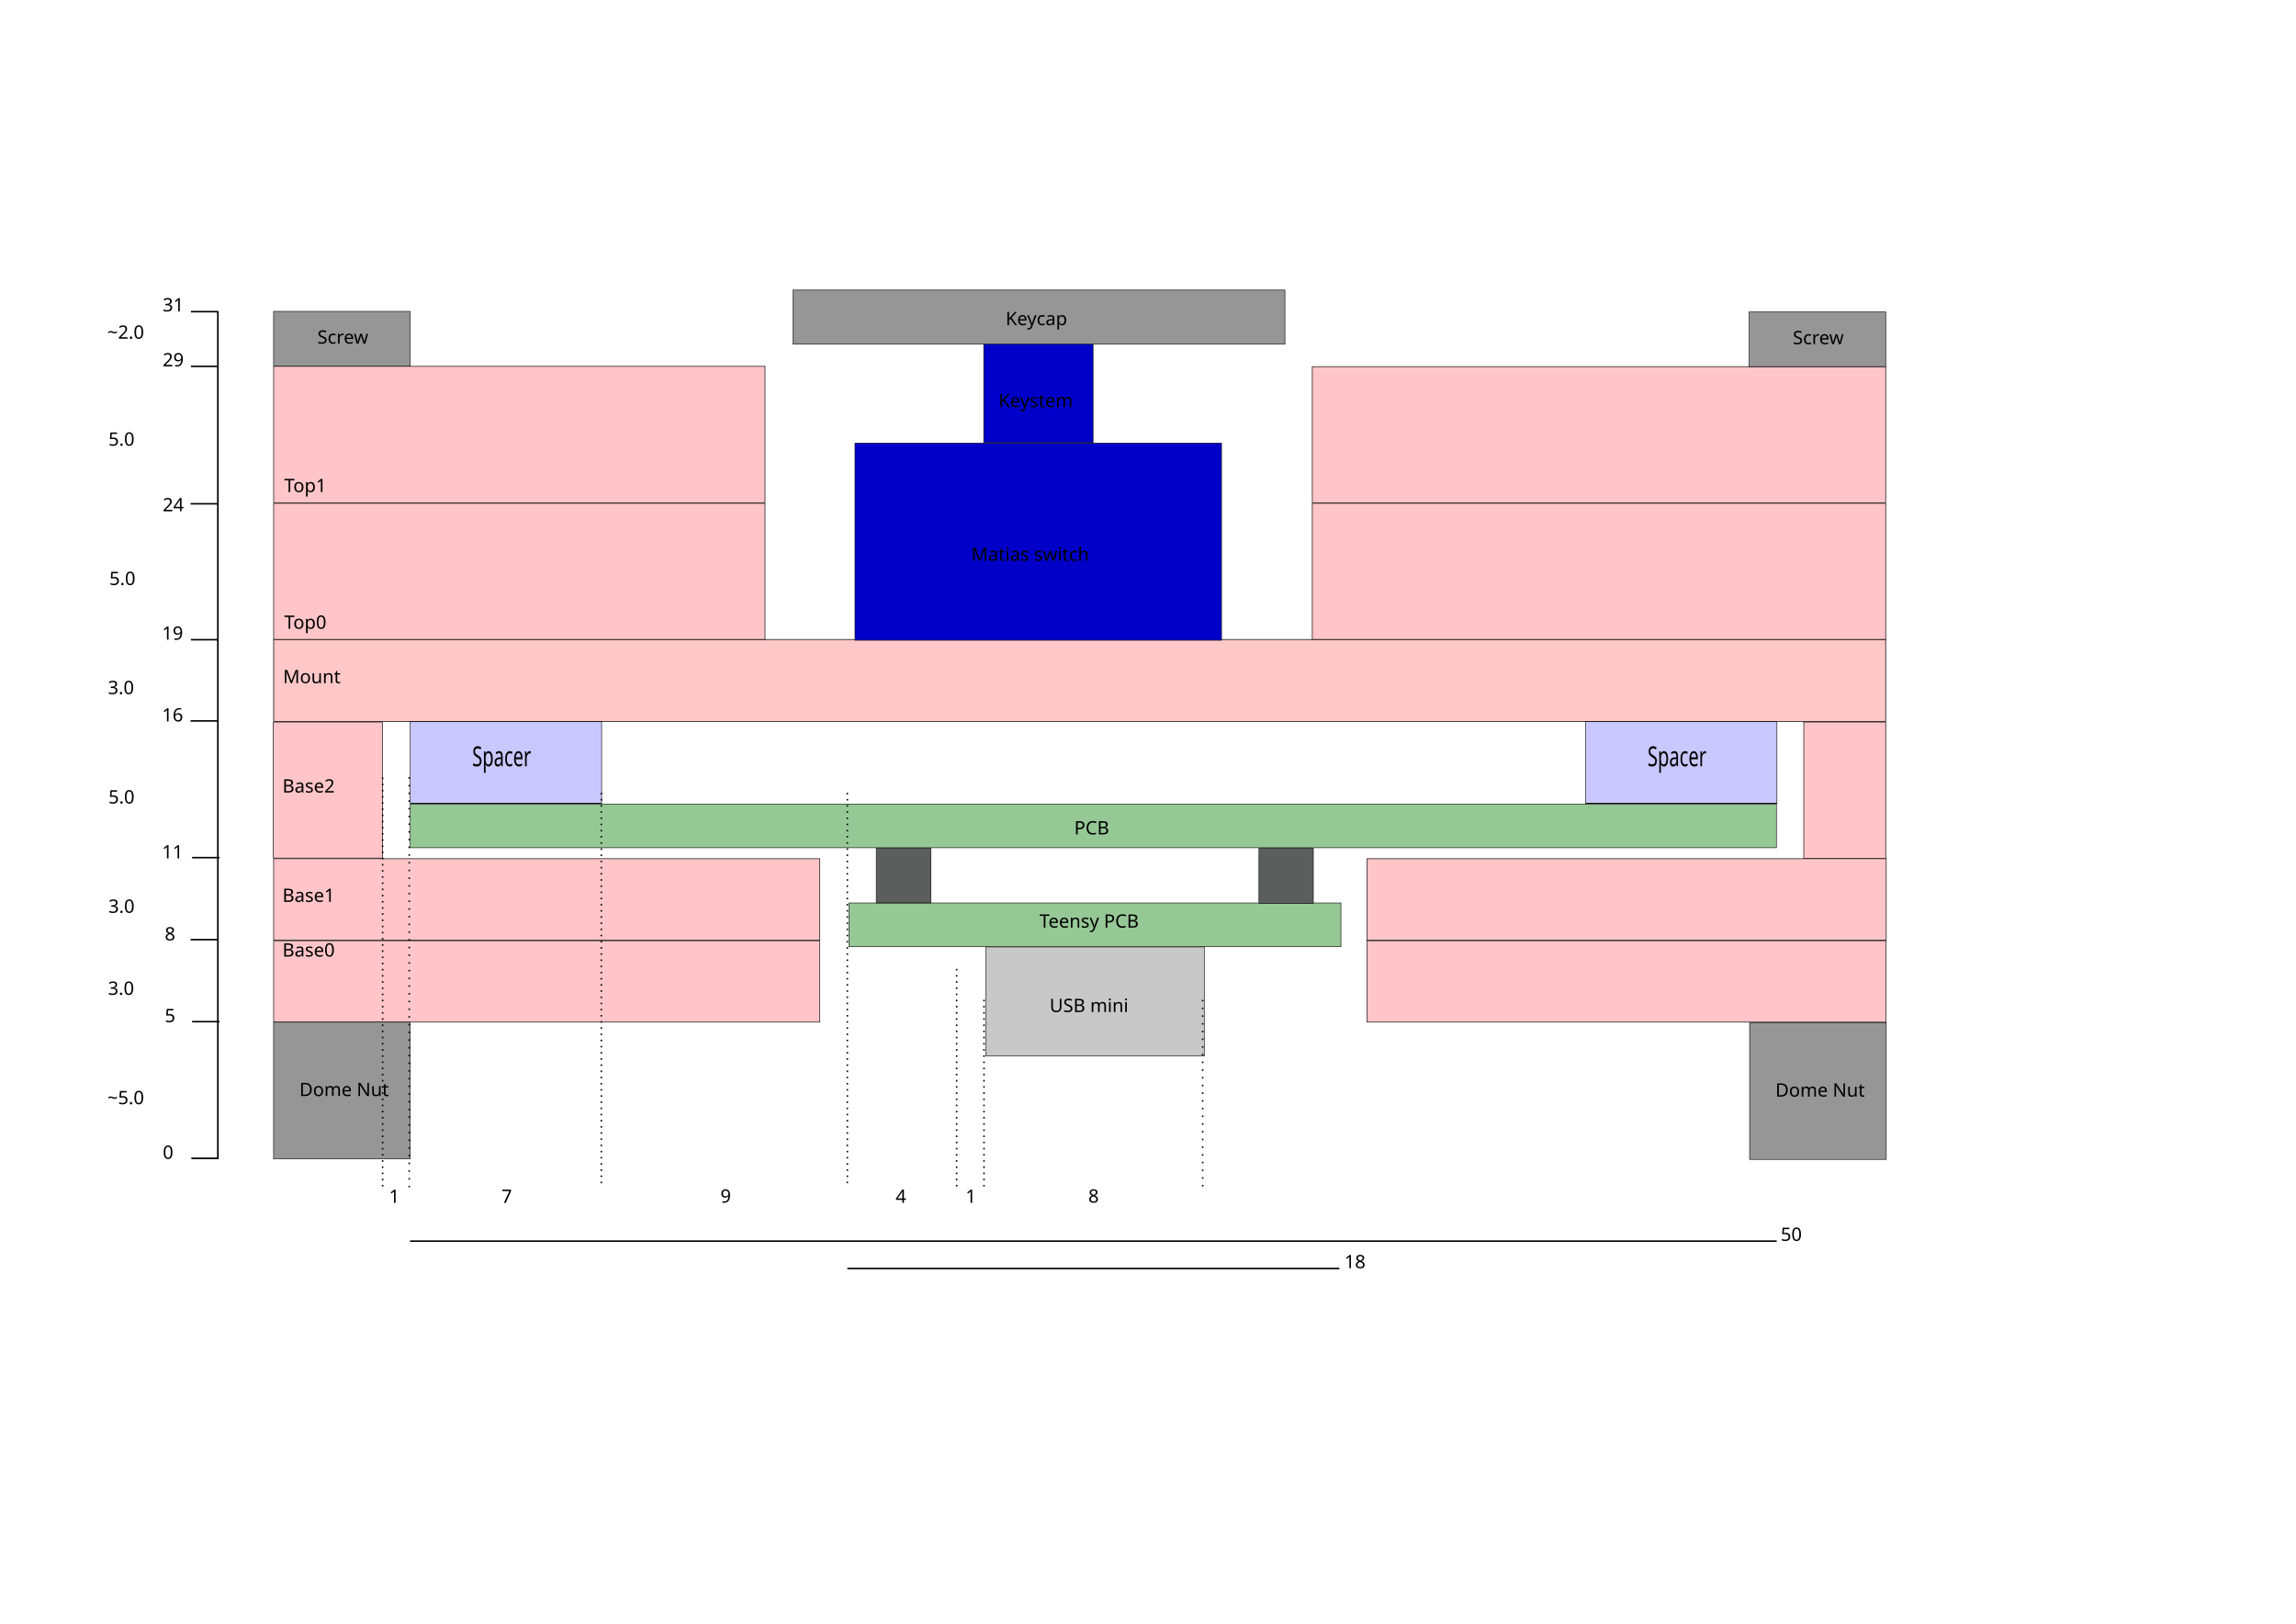
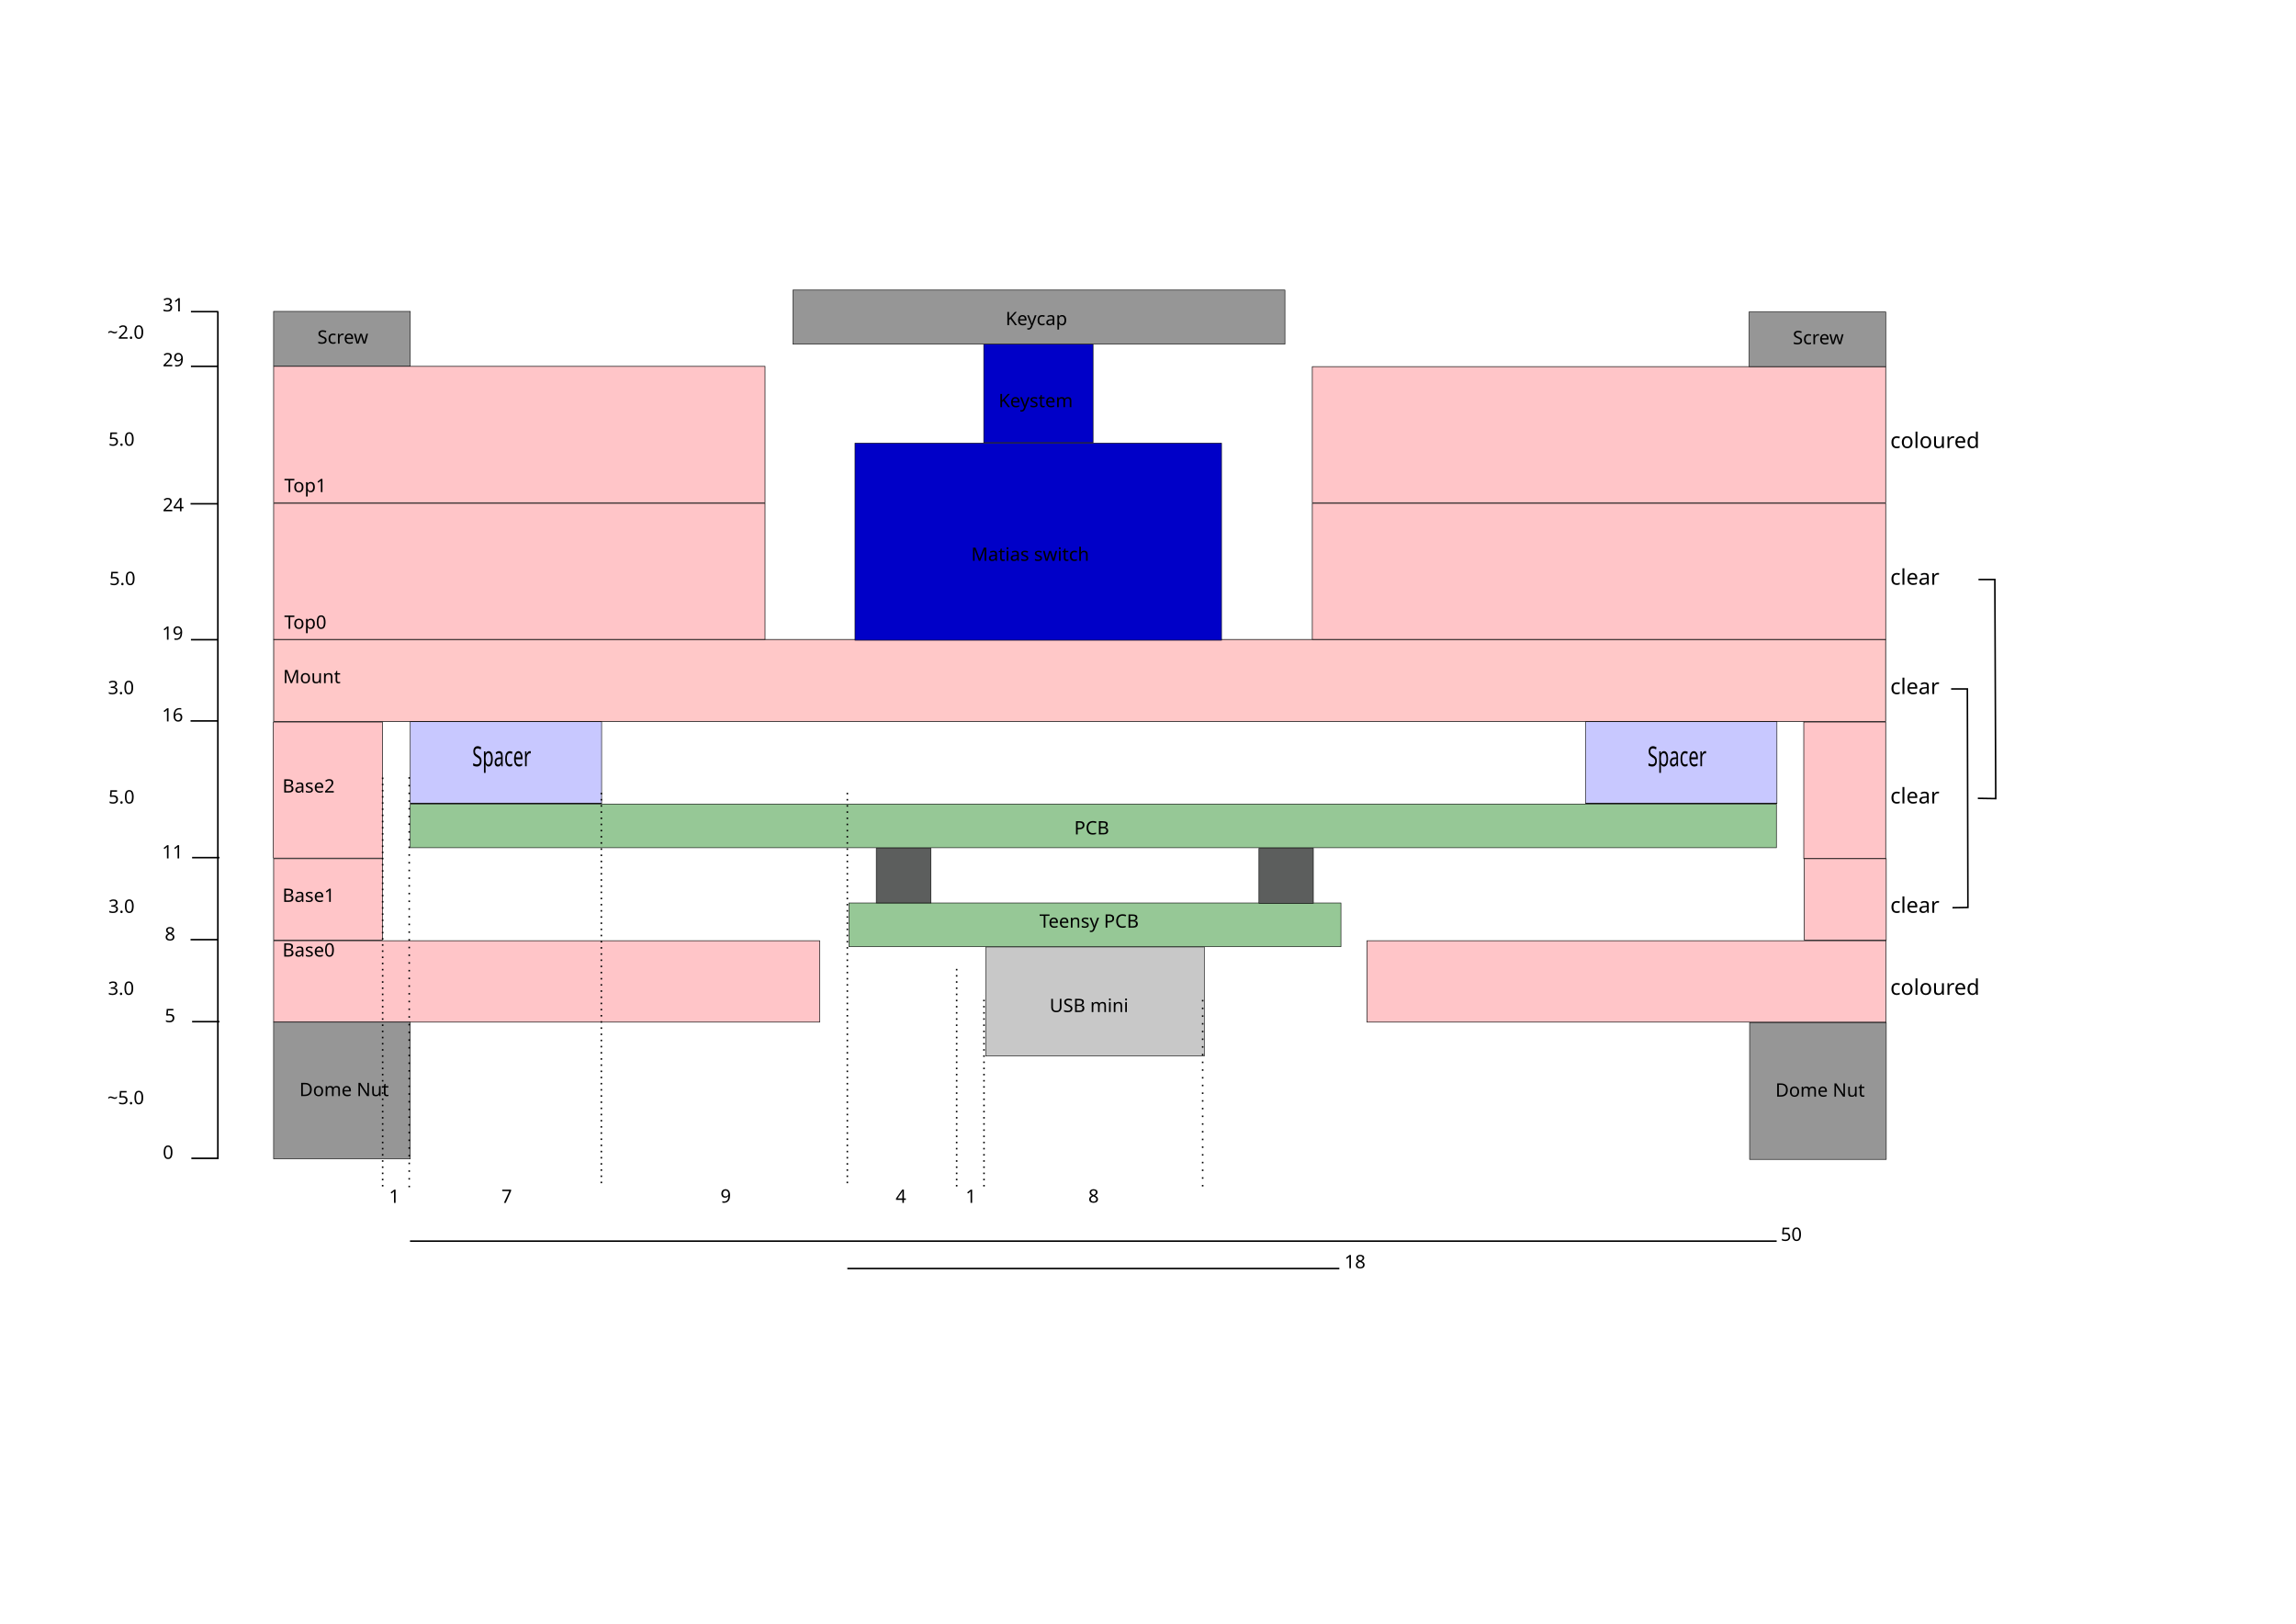
<svg xmlns="http://www.w3.org/2000/svg" width="1488.189" height="1052.362" id="svg2" version="1.1">
  <defs id="defs4">
    <linearGradient id="linearGradient3765">
      <stop style="stop-color:#8e0000;stop-opacity:1;" offset="0" id="stop3767" />
      <stop style="stop-color:#0000ff;stop-opacity:0;" offset="1" id="stop3769" />
    </linearGradient>
  </defs>
  <g id="layer1" transform="translate(0,2.2302535e-5)">
    <g id="g3869" transform="translate(265.748,-254.7638)">
      <rect ry="8.17006e-06" rx="8.17006e-06" y="775.807" x="0.177" height="28.346" width="885.472" id="rect2995-0" style="fill:#96c896;fill-opacity:1;stroke:#000000;stroke-width:0.354;stroke-miterlimit:4;stroke-opacity:1;stroke-dasharray:none" />
      <text id="text3807" y="795.52" x="430.528" style="font-size:12px;font-style:normal;font-weight:normal;line-height:125%;letter-spacing:0px;word-spacing:0px;fill:#000000;fill-opacity:1;stroke:none;font-family:Sans" xml:space="preserve">
        <tspan y="795.52" x="430.528" id="tspan3809">PCB</tspan>
      </text>
    </g>
    <g id="g3958" transform="translate(195.5705,-176.6412)">
      <rect rx="8.17006e-06" ry="8.17006e-06" y="790.335" x="443.445" height="70.689" width="141.555" id="rect2993" style="fill:#c8c8c8;fill-opacity:1;stroke:#000000;stroke-width:0.354;stroke-miterlimit:4;stroke-opacity:1;stroke-dasharray:none" />
      <rect ry="8.17006e-06" rx="8.17006e-06" y="761.811" x="354.685" height="28.346" width="318.898" id="rect2995" style="fill:#96c896;fill-opacity:1;stroke:#000000;stroke-width:0.354;stroke-miterlimit:4;stroke-opacity:1;stroke-dasharray:none" />
      <text id="text3773" y="777.804" x="478.149" style="font-size:12px;font-style:normal;font-weight:normal;line-height:125%;letter-spacing:0px;word-spacing:0px;fill:#000000;fill-opacity:1;stroke:none;font-family:Sans" xml:space="preserve">
        <tspan y="777.804" x="478.149" id="tspan3775">Teensy PCB</tspan>
      </text>
      <text id="text3777" y="832.507" x="484.744" style="font-size:12px;font-style:normal;font-weight:normal;line-height:125%;letter-spacing:0px;word-spacing:0px;fill:#000000;fill-opacity:1;stroke:none;font-family:Sans" xml:space="preserve">
        <tspan y="832.507" x="484.744" id="tspan3779">USB mini</tspan>
      </text>
      <rect ry="8.17006e-06" rx="8.17006e-06" y="726.378" x="372.402" height="35.433" width="35.433" id="rect3811" style="fill:#5c5e5d;fill-opacity:1;stroke:#000000;stroke-width:0.354;stroke-miterlimit:4;stroke-opacity:1;stroke-dasharray:none" />
      <rect ry="8.17006e-06" rx="8.17006e-06" y="726.378" x="620.433" height="35.61" width="35.256" id="rect3811-9" style="fill:#5c5e5d;fill-opacity:1;stroke:#000000;stroke-width:0.354;stroke-miterlimit:4;stroke-opacity:1;stroke-dasharray:none" />
    </g>
    <g id="g3898" transform="matrix(1,0,0,1.49505,266.1024,-708.665)">
      <rect ry="8.17006e-06" rx="8.17006e-06" y="786.791" x="-0.177" height="35.433" width="124.016" id="rect3874" style="fill:#c8c8ff;fill-opacity:1;stroke:#000000;stroke-width:0.354;stroke-miterlimit:4;stroke-opacity:1;stroke-dasharray:none" />
      <text id="text3894" y="806.15" x="39.977" style="font-size:12px;font-style:normal;font-weight:normal;line-height:125%;letter-spacing:0px;word-spacing:0px;fill:#000000;fill-opacity:1;stroke:none;font-family:Sans" xml:space="preserve">
        <tspan y="806.15" x="39.977" id="tspan3896">Spacer</tspan>
      </text>
    </g>
    <g transform="matrix(1,0,0,1.49505,1027.913,-708.665)" id="g3898-3">
      <rect ry="8.17006e-06" rx="8.17006e-06" y="786.791" x="-0.177" height="35.433" width="124.016" id="rect3874-9" style="fill:#c8c8ff;fill-opacity:1;stroke:#000000;stroke-width:0.354;stroke-miterlimit:4;stroke-opacity:1;stroke-dasharray:none" />
      <text id="text3894-4" y="806.15" x="39.977" style="font-size:12px;font-style:normal;font-weight:normal;line-height:125%;letter-spacing:0px;word-spacing:0px;fill:#000000;fill-opacity:1;stroke:none;font-family:Sans" xml:space="preserve">
        <tspan y="806.15" x="39.977" id="tspan3896-6">Spacer</tspan>
      </text>
    </g>
    <rect style="fill:#ffc8c8;fill-opacity:1;stroke:#000000;stroke-width:0.434;stroke-miterlimit:4;stroke-opacity:1;stroke-dasharray:none" id="rect3948" width="1044.842" height="53.07" x="177.382" y="414.429" rx="8.1694407e-06" ry="1.2236809e-05" />
    <rect style="fill:#ffc5c8;fill-opacity:1;stroke:#000000;stroke-width:0.396;stroke-miterlimit:4;stroke-opacity:1;stroke-dasharray:none" id="rect3968" width="70.648" height="88.187" x="177.186" y="467.914" rx="8.1652852e-06" ry="1.0192437e-05" />
-     <rect style="fill:#ffc5c8;fill-opacity:1;stroke:#000000;stroke-width:0.395;stroke-miterlimit:4;stroke-opacity:1;stroke-dasharray:none" id="rect3970" width="353.935" height="52.754" x="177.363" y="556.497" rx="1.3601569e-05" ry="6.1125252e-06" />
+     <rect style="fill:#ffc5c8;fill-opacity:1;stroke:#000000;stroke-width:0.395;stroke-miterlimit:4;stroke-opacity:1;stroke-dasharray:none" id="rect3970" width="70.471" height="52.754" x="177.363" y="556.497" rx="1.360157e-05" ry="6.1125252e-06" />
    <rect style="fill:#ffc5c8;fill-opacity:1;stroke:#000000;stroke-width:0.396;stroke-miterlimit:4;stroke-opacity:1;stroke-dasharray:none" id="rect3968-6" width="53.108" height="88.541" x="1169.135" y="467.914" rx="8.1636699e-06" ry="1.0207784e-05" />
-     <rect style="fill:#ffc5c8;fill-opacity:1;stroke:#000000;stroke-width:0.403;stroke-miterlimit:4;stroke-opacity:1;stroke-dasharray:none" id="rect3970-7" width="336.566" height="52.747" x="886.028" y="556.501" rx="1.4109894e-05" ry="6.1116652e-06" />
+     <rect style="fill:#ffc5c8;fill-opacity:1;stroke:#000000;stroke-width:0.403;stroke-miterlimit:4;stroke-opacity:1;stroke-dasharray:none" id="rect3970-7" width="53.101" height="52.747" x="1169.493" y="556.501" rx="1.4109894e-05" ry="6.1116652e-06" />
    <rect style="fill:#ffc5c8;fill-opacity:1;stroke:#000000;stroke-width:0.387;stroke-miterlimit:4;stroke-opacity:1;stroke-dasharray:none" id="rect4008" width="353.944" height="52.763" x="177.359" y="609.642" rx="6.5341428e-06" ry="1.2165926e-05" />
    <rect style="fill:#ffc5c8;fill-opacity:1;stroke:#000000;stroke-width:0.396;stroke-miterlimit:4;stroke-opacity:1;stroke-dasharray:none" id="rect4012" width="318.502" height="88.364" x="177.363" y="237.422" rx="8.1689886e-06" ry="1.0212863e-05" />
    <rect style="fill:#ffc5c8;fill-opacity:1;stroke:#000000;stroke-width:0.396;stroke-miterlimit:4;stroke-opacity:1;stroke-dasharray:none" id="rect4012-7" width="371.652" height="88.187" x="850.592" y="237.599" rx="8.1691505e-06" ry="1.0192432e-05" />
    <rect style="fill:#ffc5c8;fill-opacity:1;stroke:#000000;stroke-width:0.396;stroke-miterlimit:4;stroke-opacity:1;stroke-dasharray:none" id="rect4012-7-2" width="371.652" height="88.187" x="850.592" y="326.182" rx="8.1691505e-06" ry="1.0192432e-05" />
    <rect style="fill:#ffc5c8;fill-opacity:1;stroke:#000000;stroke-width:0.396;stroke-miterlimit:4;stroke-opacity:1;stroke-dasharray:none" id="rect4012-74" width="318.502" height="88.187" x="177.363" y="326.182" rx="8.1689986e-06" ry="1.0192432e-05" />
    <rect style="fill:#ffc5c8;fill-opacity:1;stroke:#000000;stroke-width:0.385;stroke-miterlimit:4;stroke-opacity:1;stroke-dasharray:none" id="rect4008-8" width="336.407" height="52.765" x="886.019" y="609.641" rx="6.4666719e-06" ry="1.2166388e-05" />
    <g id="g4130" transform="translate(194.8819,-212.5984)">
      <g id="g4117">
        <rect style="fill:#0000c8;fill-opacity:1;stroke:#000000;stroke-width:0.354;stroke-miterlimit:4;stroke-opacity:1;stroke-dasharray:none" id="rect4016" width="237.579" height="127.736" x="359.291" y="499.783" rx="8.1700609e-06" ry="8.17006e-06" />
        <rect style="fill:#0000c8;fill-opacity:1;stroke:#000000;stroke-width:0.354;stroke-miterlimit:4;stroke-opacity:1;stroke-dasharray:none" id="rect4018" width="70.866" height="63.78" x="442.736" y="435.65" rx="8.1700609e-06" ry="8.17006e-06" />
        <text xml:space="preserve" style="font-size:12px;font-style:normal;font-weight:normal;line-height:125%;letter-spacing:0px;word-spacing:0px;fill:#000000;fill-opacity:1;stroke:none;font-family:Sans" x="434.649" y="576.046" id="text4103">
          <tspan id="tspan4105" x="434.649" y="576.046">Matias switch</tspan>
        </text>
        <text xml:space="preserve" style="font-size:12px;font-style:normal;font-weight:normal;line-height:125%;letter-spacing:0px;word-spacing:0px;fill:#000000;fill-opacity:1;stroke:none;font-family:Sans" x="452.366" y="476.465" id="text4107">
          <tspan id="tspan4109" x="452.366" y="476.465">Keystem</tspan>
        </text>
      </g>
      <g id="g4125">
        <rect style="fill:#969696;fill-opacity:1;stroke:#000000;stroke-width:0.354;stroke-miterlimit:4;stroke-opacity:1;stroke-dasharray:none" id="rect4025" width="318.898" height="35.079" x="319.075" y="400.571" rx="8.1700609e-06" ry="8.17006e-06" />
        <text xml:space="preserve" style="font-size:12px;font-style:normal;font-weight:normal;line-height:125%;letter-spacing:0px;word-spacing:0px;fill:#000000;fill-opacity:1;stroke:none;font-family:Sans" x="456.903" y="423.315" id="text4111">
          <tspan id="tspan4113" x="456.903" y="423.315">Keycap</tspan>
        </text>
      </g>
    </g>
    <g id="g4212" transform="translate(177.5197,-176.8111)">
      <rect ry="8.17006e-06" rx="8.1700618e-06" y="839.587" x="956.516" height="88.583" width="88.583" id="rect4179" style="fill:#969696;fill-opacity:1;stroke:#000000;stroke-width:0.354;stroke-miterlimit:4;stroke-opacity:1;stroke-dasharray:none" />
      <text id="text4199" y="887.488" x="973.232" style="font-size:12px;font-style:normal;font-weight:normal;line-height:125%;letter-spacing:0px;word-spacing:0px;fill:#000000;fill-opacity:1;stroke:none;font-family:Sans" xml:space="preserve">
        <tspan y="887.488" x="973.232" id="tspan4201">Dome Nut</tspan>
      </text>
    </g>
    <g id="g4207" transform="translate(177.1653,-212.5985)">
      <rect ry="8.17006e-06" rx="8.1700618e-06" y="414.744" x="956.516" height="35.433" width="88.583" id="rect4179-3" style="fill:#969696;fill-opacity:1;stroke:#000000;stroke-width:0.354;stroke-miterlimit:4;stroke-opacity:1;stroke-dasharray:none" />
      <text id="text4203" y="435.657" x="984.865" style="font-size:12px;font-style:normal;font-weight:normal;line-height:125%;letter-spacing:0px;word-spacing:0px;fill:#000000;fill-opacity:1;stroke:none;font-family:Sans" xml:space="preserve">
        <tspan y="435.657" x="984.865" id="tspan4205">Screw</tspan>
      </text>
    </g>
    <text xml:space="preserve" style="font-size:12px;font-style:normal;font-weight:normal;line-height:125%;letter-spacing:0px;word-spacing:0px;fill:#000000;fill-opacity:1;stroke:none;font-family:Sans" x="183.461" y="442.743" id="text4217">
      <tspan id="tspan4219" x="183.461" y="442.743">Mount</tspan>
    </text>
    <text xml:space="preserve" style="font-size:12px;font-style:normal;font-weight:normal;line-height:125%;letter-spacing:0px;word-spacing:0px;fill:#000000;fill-opacity:1;stroke:none;font-family:Sans" x="183.074" y="619.909" id="text4221">
      <tspan id="tspan4223" x="183.074" y="619.909">Base0</tspan>
    </text>
    <text xml:space="preserve" style="font-size:12px;font-style:normal;font-weight:normal;line-height:125%;letter-spacing:0px;word-spacing:0px;fill:#000000;fill-opacity:1;stroke:none;font-family:Sans" x="183.074" y="584.476" id="text4225">
      <tspan id="tspan4227" x="183.074" y="584.476">Base1</tspan>
    </text>
    <text xml:space="preserve" style="font-size:12px;font-style:normal;font-weight:normal;line-height:125%;letter-spacing:0px;word-spacing:0px;fill:#000000;fill-opacity:1;stroke:none;font-family:Sans" x="183.074" y="513.61" id="text4229">
      <tspan id="tspan4231" x="183.074" y="513.61">Base2</tspan>
    </text>
    <text xml:space="preserve" style="font-size:12px;font-style:normal;font-weight:normal;line-height:125%;letter-spacing:0px;word-spacing:0px;fill:#000000;fill-opacity:1;stroke:none;font-family:Sans" x="184.252" y="318.898" id="text4237">
      <tspan id="tspan4239" x="184.252" y="318.898">Top1</tspan>
    </text>
    <text xml:space="preserve" style="font-size:12px;font-style:normal;font-weight:normal;line-height:125%;letter-spacing:0px;word-spacing:0px;fill:#000000;fill-opacity:1;stroke:none;font-family:Sans" x="184.252" y="407.48" id="text4241">
      <tspan id="tspan4243" x="184.252" y="407.48">Top0</tspan>
    </text>
    <g transform="translate(-779.1732,-177.1654)" id="g4212-4">
      <rect ry="8.17006e-06" rx="8.1700618e-06" y="839.587" x="956.516" height="88.583" width="88.583" id="rect4179-8" style="fill:#969696;fill-opacity:1;stroke:#000000;stroke-width:0.354;stroke-miterlimit:4;stroke-opacity:1;stroke-dasharray:none" />
      <text id="text4199-7" y="887.488" x="973.232" style="font-size:12px;font-style:normal;font-weight:normal;line-height:125%;letter-spacing:0px;word-spacing:0px;fill:#000000;fill-opacity:1;stroke:none;font-family:Sans" xml:space="preserve">
        <tspan y="887.488" x="973.232" id="tspan4201-4">Dome Nut</tspan>
      </text>
    </g>
    <g transform="translate(-779.1732,-212.9528)" id="g4207-5">
      <rect ry="8.17006e-06" rx="8.1700618e-06" y="414.744" x="956.516" height="35.433" width="88.583" id="rect4179-3-4" style="fill:#969696;fill-opacity:1;stroke:#000000;stroke-width:0.354;stroke-miterlimit:4;stroke-opacity:1;stroke-dasharray:none" />
      <text id="text4203-0" y="435.657" x="984.865" style="font-size:12px;font-style:normal;font-weight:normal;line-height:125%;letter-spacing:0px;word-spacing:0px;fill:#000000;fill-opacity:1;stroke:none;font-family:Sans" xml:space="preserve">
        <tspan y="435.657" x="984.865" id="tspan4205-4">Screw</tspan>
      </text>
    </g>
    <path style="fill:none;stroke:#000000;stroke-width:1.032px;stroke-linecap:butt;stroke-linejoin:miter;stroke-opacity:1" d="m 141.216,201.985 0,548.68 -17.184,0" id="path4324" />
    <path style="fill:none;stroke:#000000;stroke-width:1px;stroke-linecap:butt;stroke-linejoin:miter;stroke-opacity:1" d="m 142.232,662.098 -17.717,0" id="path4326" />
    <path style="fill:none;stroke:#000000;stroke-width:1px;stroke-linecap:butt;stroke-linejoin:miter;stroke-opacity:1" d="m 141.232,608.949 -17.717,0" id="path4328" />
    <path style="fill:none;stroke:#000000;stroke-width:1px;stroke-linecap:butt;stroke-linejoin:miter;stroke-opacity:1" d="m 142.232,555.799 -17.717,0 0,0" id="path4330" />
    <path style="fill:none;stroke:#000000;stroke-width:1px;stroke-linecap:butt;stroke-linejoin:miter;stroke-opacity:1" d="m 141.232,467.216 -17.717,0" id="path4332" />
    <path style="fill:none;stroke:#000000;stroke-width:1px;stroke-linecap:butt;stroke-linejoin:miter;stroke-opacity:1" d="m 141.482,414.567 -17.717,0" id="path4334" />
    <path style="fill:none;stroke:#000000;stroke-width:1px;stroke-linecap:butt;stroke-linejoin:miter;stroke-opacity:1" d="m 141.232,326.484 -17.723,0" id="path4336" />
    <path style="fill:none;stroke:#000000;stroke-width:1px;stroke-linecap:butt;stroke-linejoin:miter;stroke-opacity:1" d="m 141.482,237.402 -17.717,0" id="path4340" />
    <path style="fill:none;stroke:#000000;stroke-width:1px;stroke-linecap:butt;stroke-linejoin:miter;stroke-opacity:1" d="m 141.482,201.968 -17.717,0" id="path4342" />
    <text xml:space="preserve" style="font-size:12px;font-style:normal;font-weight:normal;line-height:125%;letter-spacing:0px;word-spacing:0px;fill:#000000;fill-opacity:1;stroke:none;font-family:Sans" x="105.508" y="751.01" id="text4344" transform="scale(0.9999981,1.000002)">
      <tspan id="tspan4346" x="105.508" y="751.01">0</tspan>
    </text>
    <text xml:space="preserve" style="font-size:12px;font-style:normal;font-weight:normal;line-height:125%;letter-spacing:0px;word-spacing:0px;fill:#000000;fill-opacity:1;stroke:none;font-family:Sans" x="106.8" y="662.428" id="text4348">
      <tspan id="tspan4350" x="106.8" y="662.428">5</tspan>
    </text>
    <text xml:space="preserve" style="font-size:12px;font-style:normal;font-weight:normal;line-height:125%;letter-spacing:0px;word-spacing:0px;fill:#000000;fill-opacity:1;stroke:none;font-family:Sans" x="106.776" y="609.449" id="text4352">
      <tspan id="tspan4354" x="106.776" y="609.449">8</tspan>
    </text>
    <text xml:space="preserve" style="font-size:12px;font-style:normal;font-weight:normal;line-height:125%;letter-spacing:0px;word-spacing:0px;fill:#000000;fill-opacity:1;stroke:none;font-family:Sans" x="104.981" y="556.299" id="text4356">
      <tspan id="tspan4358" x="104.981" y="556.299">11</tspan>
    </text>
    <text xml:space="preserve" style="font-size:12px;font-style:normal;font-weight:normal;line-height:125%;letter-spacing:0px;word-spacing:0px;fill:#000000;fill-opacity:1;stroke:none;font-family:Sans" x="104.981" y="467.547" id="text4360">
      <tspan id="tspan4362" x="104.981" y="467.547">16</tspan>
    </text>
    <text xml:space="preserve" style="font-size:12px;font-style:normal;font-weight:normal;line-height:125%;letter-spacing:0px;word-spacing:0px;fill:#000000;fill-opacity:1;stroke:none;font-family:Sans" x="104.981" y="414.567" id="text4364">
      <tspan id="tspan4366" x="104.981" y="414.567">19</tspan>
    </text>
    <text xml:space="preserve" style="font-size:12px;font-style:normal;font-weight:normal;line-height:125%;letter-spacing:0px;word-spacing:0px;fill:#000000;fill-opacity:1;stroke:none;font-family:Sans" x="105.42" y="331.347" id="text4368">
      <tspan id="tspan4370" x="105.42" y="331.347">24</tspan>
    </text>
    <text xml:space="preserve" style="font-size:12px;font-style:normal;font-weight:normal;line-height:125%;letter-spacing:0px;word-spacing:0px;fill:#000000;fill-opacity:1;stroke:none;font-family:Sans" x="105.42" y="237.402" id="text4376">
      <tspan id="tspan4378" x="105.42" y="237.402">29</tspan>
    </text>
    <text xml:space="preserve" style="font-size:12px;font-style:normal;font-weight:normal;line-height:125%;letter-spacing:0px;word-spacing:0px;fill:#000000;fill-opacity:1;stroke:none;font-family:Sans" x="105.42" y="201.799" id="text4380">
      <tspan id="tspan4382" x="105.42" y="201.799">31</tspan>
    </text>
    <text xml:space="preserve" style="font-size:12px;font-style:normal;font-weight:normal;line-height:125%;letter-spacing:0px;word-spacing:0px;fill:#000000;fill-opacity:1;stroke:none;font-family:Sans" x="69.595" y="715.578" id="text4448">
      <tspan id="tspan4450" x="69.595" y="715.578">~5.0</tspan>
    </text>
    <text xml:space="preserve" style="font-size:12px;font-style:normal;font-weight:normal;line-height:125%;letter-spacing:0px;word-spacing:0px;fill:#000000;fill-opacity:1;stroke:none;font-family:Sans" x="69.987" y="644.712" id="text4452">
      <tspan id="tspan4454" x="69.987" y="644.712">3.0</tspan>
    </text>
    <text xml:space="preserve" style="font-size:12px;font-style:normal;font-weight:normal;line-height:125%;letter-spacing:0px;word-spacing:0px;fill:#000000;fill-opacity:1;stroke:none;font-family:Sans" x="70.284" y="591.562" id="text4456">
      <tspan id="tspan4458" x="70.284" y="591.562">3.0</tspan>
    </text>
    <text xml:space="preserve" style="font-size:12px;font-style:normal;font-weight:normal;line-height:125%;letter-spacing:0px;word-spacing:0px;fill:#000000;fill-opacity:1;stroke:none;font-family:Sans" x="70.28" y="520.696" id="text4460">
      <tspan id="tspan4462" x="70.28" y="520.696">5.0</tspan>
    </text>
    <text xml:space="preserve" style="font-size:12px;font-style:normal;font-weight:normal;line-height:125%;letter-spacing:0px;word-spacing:0px;fill:#000000;fill-opacity:1;stroke:none;font-family:Sans" x="69.952" y="449.83" id="text4464">
      <tspan id="tspan4466" x="69.952" y="449.83">3.0</tspan>
    </text>
    <text xml:space="preserve" style="font-size:12px;font-style:normal;font-weight:normal;line-height:125%;letter-spacing:0px;word-spacing:0px;fill:#000000;fill-opacity:1;stroke:none;font-family:Sans" x="70.866" y="379.134" id="text4468">
      <tspan id="tspan4470" x="70.866" y="379.134">5.0</tspan>
    </text>
    <text xml:space="preserve" style="font-size:12px;font-style:normal;font-weight:normal;line-height:125%;letter-spacing:0px;word-spacing:0px;fill:#000000;fill-opacity:1;stroke:none;font-family:Sans" x="70.28" y="288.827" id="text4472">
      <tspan id="tspan4474" x="70.28" y="288.827">5.0</tspan>
    </text>
    <text xml:space="preserve" style="font-size:12px;font-style:normal;font-weight:normal;line-height:125%;letter-spacing:0px;word-spacing:0px;fill:#000000;fill-opacity:1;stroke:none;font-family:Sans" x="69.595" y="219.515" id="text4480">
      <tspan id="tspan4482" x="69.595" y="219.515">~2.0</tspan>
    </text>
    <path style="fill:none;stroke:#000000;stroke-width:1;stroke-linecap:butt;stroke-linejoin:miter;stroke-miterlimit:4;stroke-opacity:1;stroke-dasharray:1, 3;stroke-dashoffset:0" d="m 248.031,768.898 0,-265.748" id="path4500" />
    <path style="fill:none;stroke:#000000;stroke-width:0.999;stroke-linecap:butt;stroke-linejoin:miter;stroke-miterlimit:4;stroke-opacity:1;stroke-dasharray:0.999, 3.997;stroke-dashoffset:0" d="m 265.248,503.649 0,265.748" id="path4502" />
    <path style="fill:none;stroke:#000000;stroke-width:1;stroke-linecap:butt;stroke-linejoin:miter;stroke-miterlimit:4;stroke-opacity:1;stroke-dasharray:1, 3;stroke-dashoffset:0" d="m 549.213,513.779 0,255.118" id="path4504" />
    <path style="fill:none;stroke:#000000;stroke-width:1;stroke-linecap:butt;stroke-linejoin:miter;stroke-miterlimit:4;stroke-opacity:1;stroke-dasharray:1, 3;stroke-dashoffset:0" d="m 389.764,513.779 0,255.118" id="path4506" />
    <path style="fill:none;stroke:#000000;stroke-width:1;stroke-linecap:butt;stroke-linejoin:miter;stroke-miterlimit:4;stroke-opacity:1;stroke-dasharray:1, 3;stroke-dashoffset:0" d="m 620.079,768.898 0,-141.732" id="path4508" />
    <path style="fill:none;stroke:#000000;stroke-width:1;stroke-linecap:butt;stroke-linejoin:miter;stroke-miterlimit:4;stroke-opacity:1;stroke-dasharray:1, 3;stroke-dashoffset:0" d="m 637.795,768.898 0,-124.016" id="path4510" />
    <text xml:space="preserve" style="font-size:12px;font-style:normal;font-weight:normal;line-height:125%;letter-spacing:0px;word-spacing:0px;fill:#000000;fill-opacity:1;stroke:none;font-family:Sans" x="325" y="779.528" id="text3119">
      <tspan id="tspan3121" x="325" y="779.528">7</tspan>
    </text>
    <text xml:space="preserve" style="font-size:12px;font-style:normal;font-weight:normal;line-height:125%;letter-spacing:0px;word-spacing:0px;fill:#000000;fill-opacity:1;stroke:none;font-family:Sans" x="466.961" y="779.358" id="text3123">
      <tspan id="tspan3125" x="466.961" y="779.358">9</tspan>
    </text>
    <path style="fill:none;stroke:#000000;stroke-width:0.999;stroke-linecap:butt;stroke-linejoin:miter;stroke-miterlimit:4;stroke-opacity:1;stroke-dasharray:0.999, 3.997;stroke-dashoffset:0" d="m 779.528,768.898 0,-124.016" id="path3127" />
    <text xml:space="preserve" style="font-size:12px;font-style:normal;font-weight:normal;line-height:125%;letter-spacing:0px;word-spacing:0px;fill:#000000;fill-opacity:1;stroke:none;font-family:Sans" x="705.39" y="779.358" id="text3119-8">
      <tspan id="tspan3121-6" x="705.39" y="779.358">8</tspan>
    </text>
    <text xml:space="preserve" style="font-size:12px;font-style:normal;font-weight:normal;line-height:125%;letter-spacing:0px;word-spacing:0px;fill:#000000;fill-opacity:1;stroke:none;font-family:Sans" x="252.134" y="779.528" id="text3918">
      <tspan id="tspan3920" x="252.134" y="779.528">1</tspan>
    </text>
    <text xml:space="preserve" style="font-size:12px;font-style:normal;font-weight:normal;line-height:125%;letter-spacing:0px;word-spacing:0px;fill:#000000;fill-opacity:1;stroke:none;font-family:Sans" x="625.847" y="779.528" id="text3922">
      <tspan id="tspan3924" x="625.847" y="779.528">1</tspan>
    </text>
    <text xml:space="preserve" style="font-size:12px;font-style:normal;font-weight:normal;line-height:125%;letter-spacing:0px;word-spacing:0px;fill:#000000;fill-opacity:1;stroke:none;font-family:Sans" x="580.516" y="779.528" id="text3926">
      <tspan id="tspan3928" x="580.516" y="779.528">4</tspan>
    </text>
    <path style="fill:none;stroke:#000000;stroke-width:1px;stroke-linecap:butt;stroke-linejoin:miter;stroke-opacity:1" d="m 265.748,804.331 885.827,0" id="path3129" />
    <path style="fill:none;stroke:#000000;stroke-width:1px;stroke-linecap:butt;stroke-linejoin:miter;stroke-opacity:1" d="m 549.213,822.047 318.898,0" id="path3131" />
    <text xml:space="preserve" style="font-size:12px;font-style:normal;font-weight:normal;line-height:125%;letter-spacing:0px;word-spacing:0px;fill:#000000;fill-opacity:1;stroke:none;font-family:Sans" x="871.372" y="821.877" id="text3133">
      <tspan id="tspan3135" x="871.372" y="821.877">18</tspan>
    </text>
    <text xml:space="preserve" style="font-size:12px;font-style:normal;font-weight:normal;line-height:125%;letter-spacing:0px;word-spacing:0px;fill:#000000;fill-opacity:1;stroke:none;font-family:Sans" x="1154.192" y="804.161" id="text3137">
      <tspan id="tspan3139" x="1154.192" y="804.161">50</tspan>
    </text>
+     <text xml:space="preserve" style="font-size:14px;font-style:normal;font-weight:normal;line-height:125%;letter-spacing:0px;word-spacing:0px;fill:#000000;fill-opacity:1;stroke:none;font-family:Sans" x="1225.212" y="290.353" id="text3130">
+       <tspan id="tspan3132" x="1225.212" y="290.353">coloured</tspan>
+     </text>
+     <text xml:space="preserve" style="font-size:14px;font-style:normal;font-weight:normal;line-height:125%;letter-spacing:0px;word-spacing:0px;fill:#000000;fill-opacity:1;stroke:none;font-family:Sans" x="1225.212" y="520.668" id="text3134">
+       <tspan id="tspan3136" x="1225.212" y="520.668">clear</tspan>
+     </text>
+     <text xml:space="preserve" style="font-size:14px;font-style:normal;font-weight:normal;line-height:125%;letter-spacing:0px;word-spacing:0px;fill:#000000;fill-opacity:1;stroke:none;font-family:Sans" x="1225.212" y="378.936" id="text3138">
+       <tspan id="tspan3140" x="1225.212" y="378.936">clear</tspan>
+     </text>
+     <text xml:space="preserve" style="font-size:14px;font-style:normal;font-weight:normal;line-height:125%;letter-spacing:0px;word-spacing:0px;fill:#000000;fill-opacity:1;stroke:none;font-family:Sans" x="1225.212" y="449.802" id="text3142">
+       <tspan id="tspan3144" x="1225.212" y="449.802">clear</tspan>
+     </text>
+     <text xml:space="preserve" style="font-size:14px;font-style:normal;font-weight:normal;line-height:125%;letter-spacing:0px;word-spacing:0px;fill:#000000;fill-opacity:1;stroke:none;font-family:Sans" x="1225.212" y="591.534" id="text3146">
+       <tspan id="tspan3148" x="1225.212" y="591.534">clear</tspan>
+     </text>
+     <text xml:space="preserve" style="font-size:14px;font-style:normal;font-weight:normal;line-height:125%;letter-spacing:0px;word-spacing:0px;fill:#000000;fill-opacity:1;stroke:none;font-family:Sans" x="1225.212" y="644.684" id="text3150">
+       <tspan id="tspan3152" x="1225.212" y="644.684">coloured</tspan>
+     </text>
+     <path style="fill:none;stroke:#000000;stroke-width:1px;stroke-linecap:butt;stroke-linejoin:miter;stroke-opacity:1" d="m 1264.961,588.189 0,0" id="path3156" transform="translate(0,-2.2302535e-5)" />
+     <path style="fill:none;stroke:#000000;stroke-width:1px;stroke-linecap:butt;stroke-linejoin:miter;stroke-opacity:1" d="m 1265.536,588.255 10,-0.179 -0.357,-141.607 -10.536,0" id="path3160" transform="translate(0,-2.2302535e-5)" />
+     <path style="fill:none;stroke:#000000;stroke-width:1px;stroke-linecap:butt;stroke-linejoin:miter;stroke-opacity:1" d="m 1281.964,517.362 11.607,0.179 -0.576,-141.981 -10.607,0" id="path3162" transform="translate(0,-2.2302535e-5)" />
  </g>
</svg>
